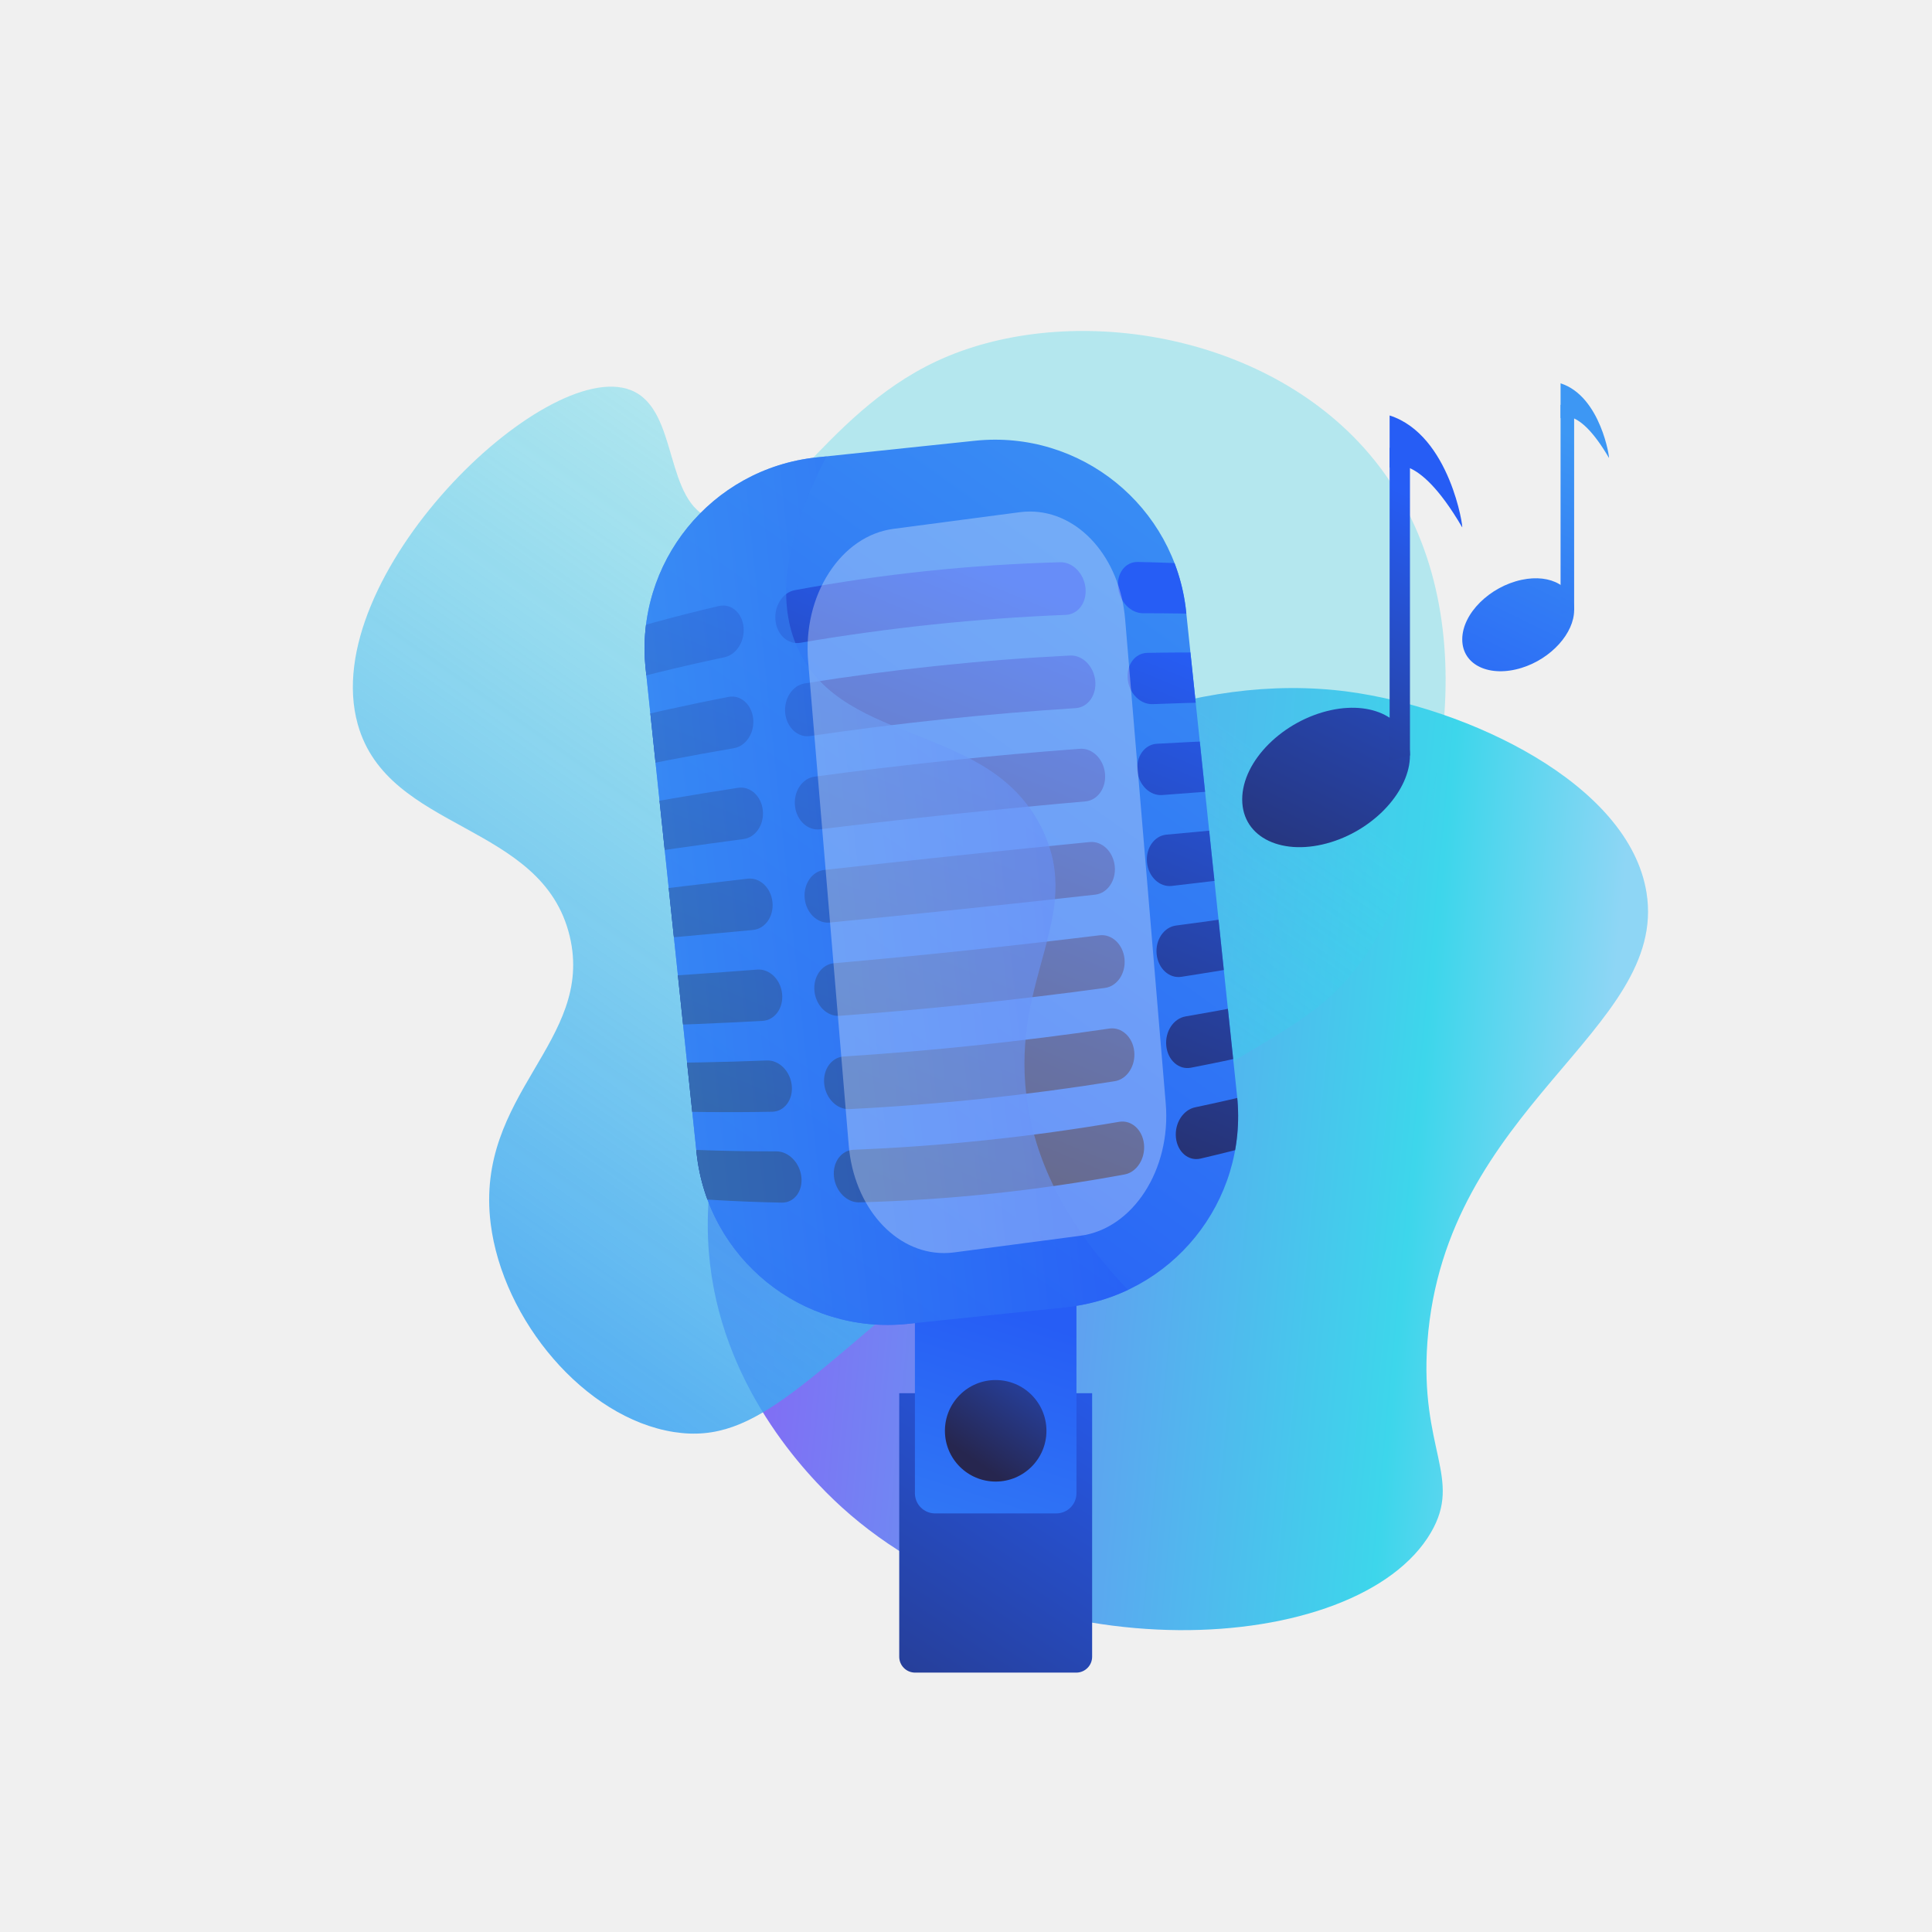
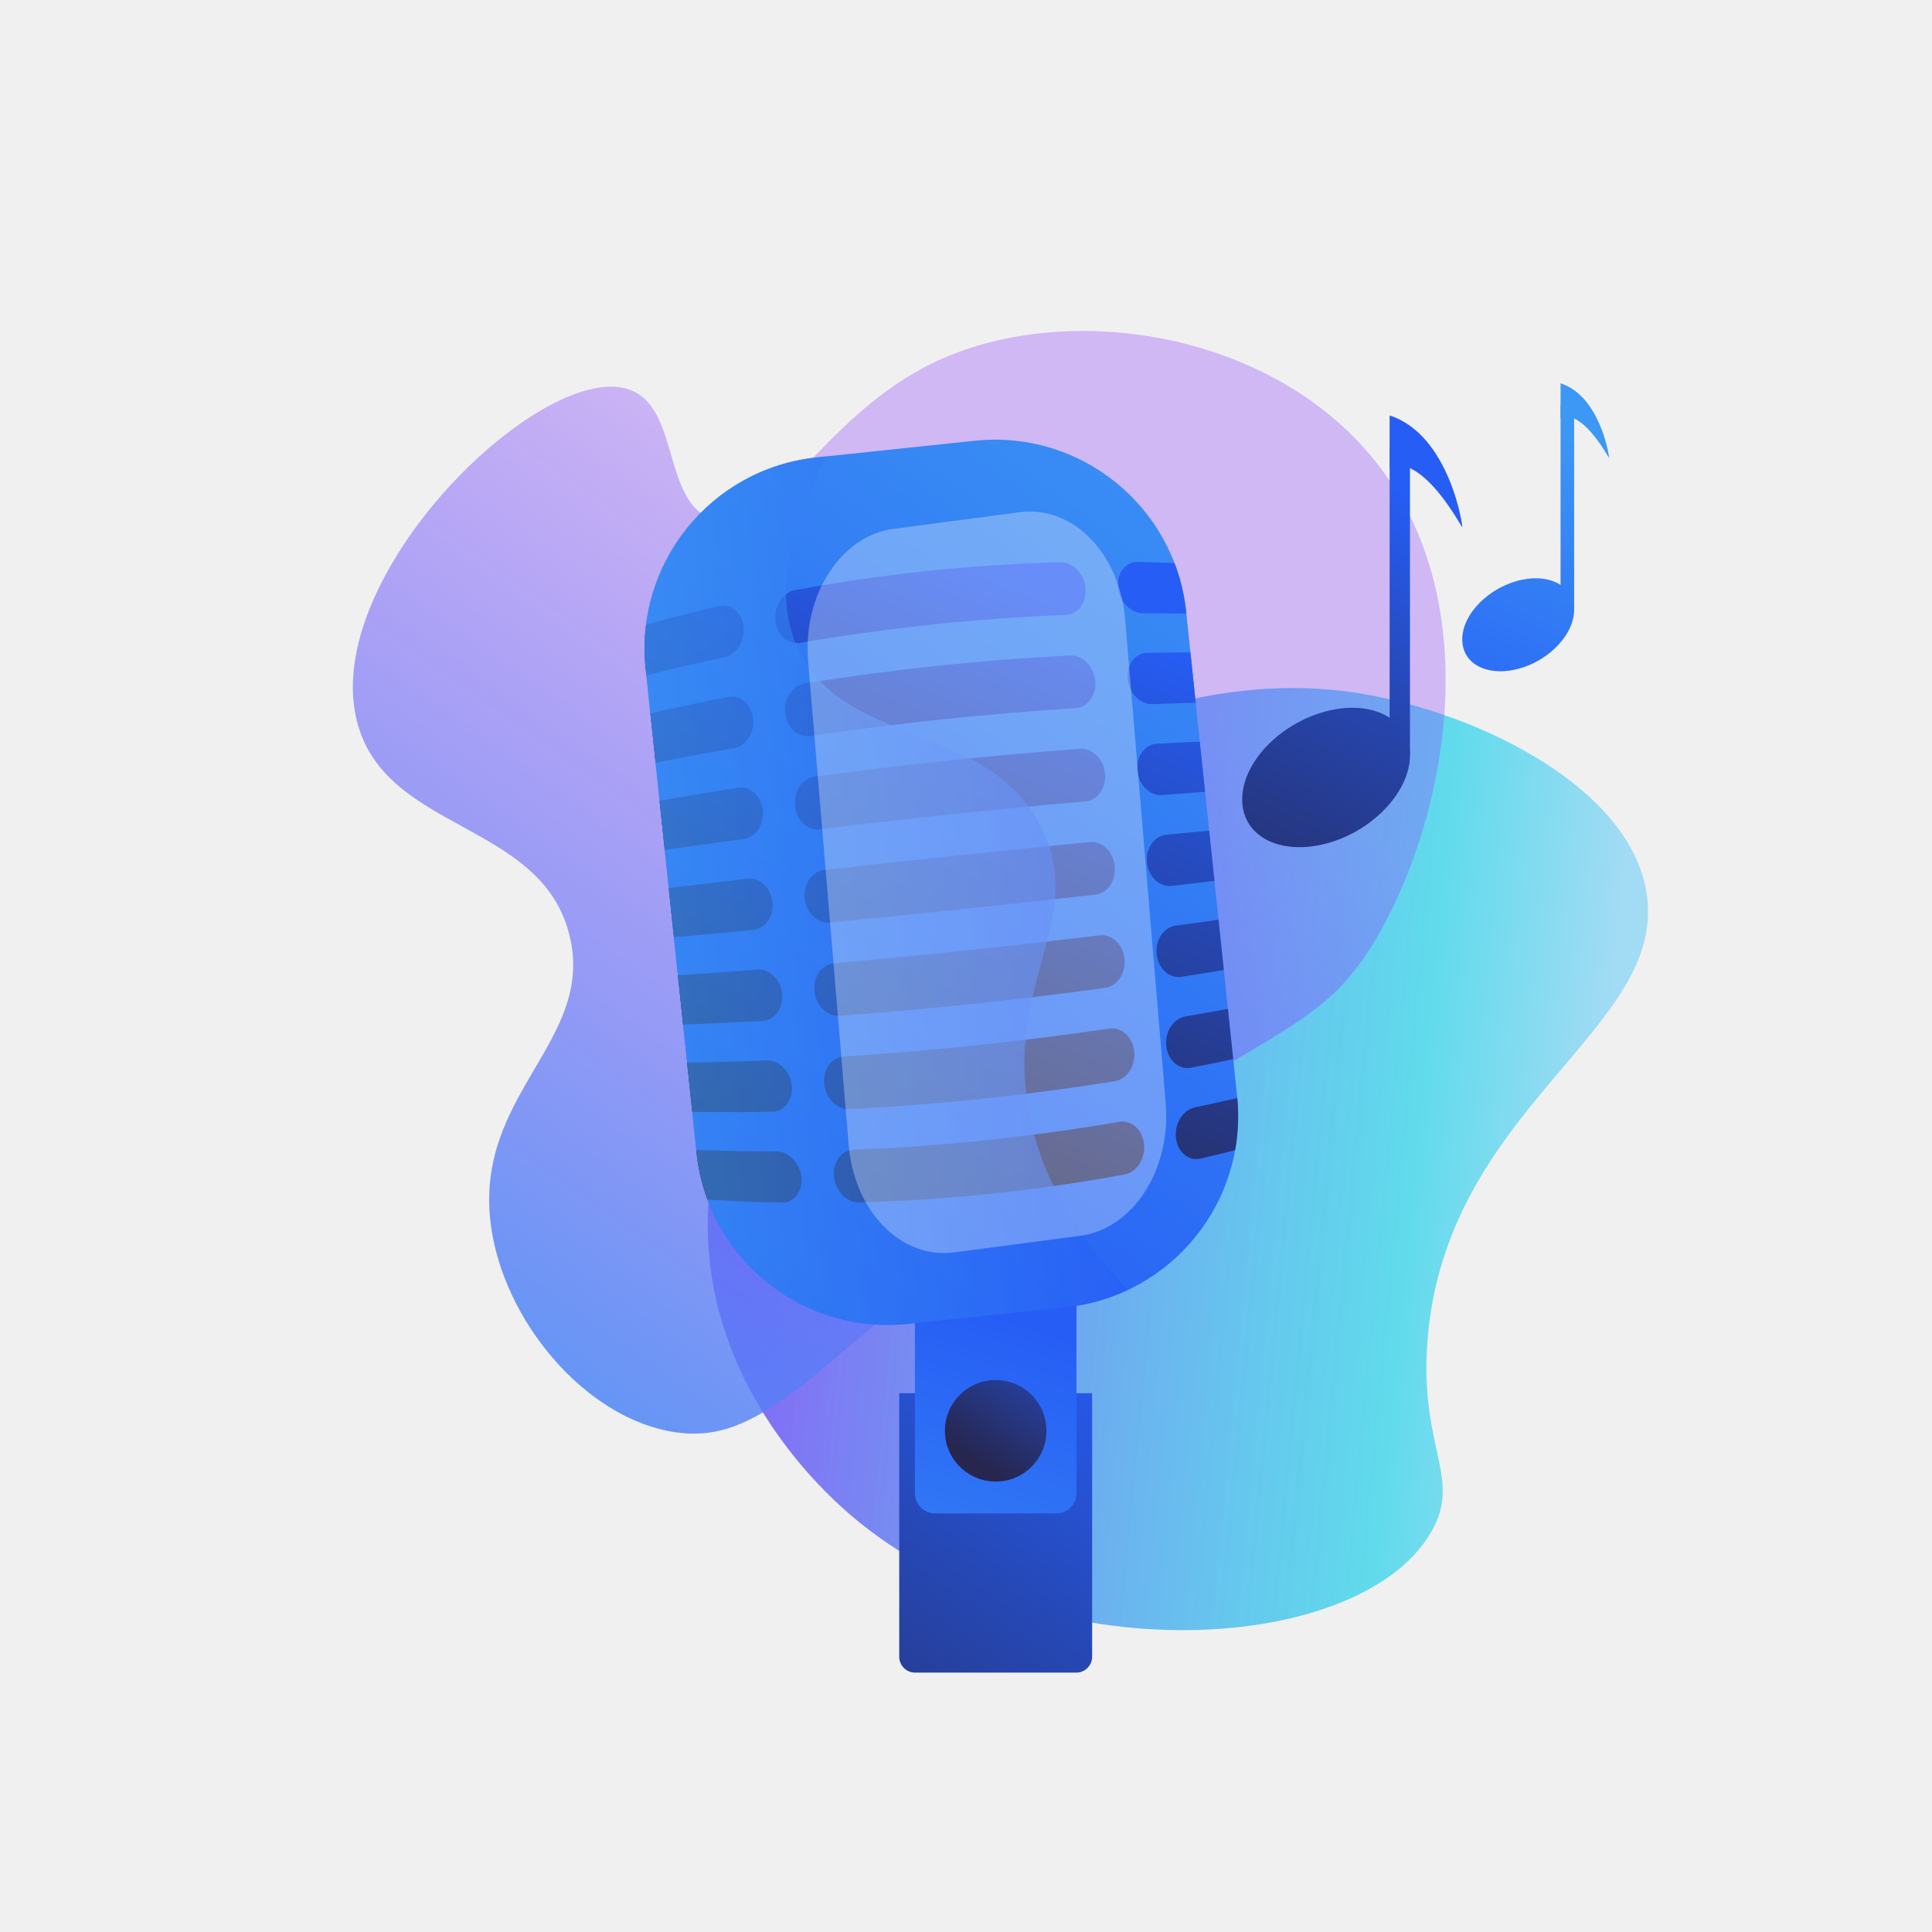
<svg xmlns="http://www.w3.org/2000/svg" xmlns:xlink="http://www.w3.org/1999/xlink" version="1.1" x="0px" y="0px" viewBox="0 0 3710 3710" style="enable-background:new 0 0 3710 3710;" xml:space="preserve">
  <g id="Background">
    <g>
      <g>
        <rect style="fill:transparent;" width="3710" height="3710" />
      </g>
    </g>
  </g>
  <g id="Illustration">
    <g>
      <path style="fill:transparent;" d="M2924.951,2863.078c-73.35,75.607-138.98,120.051-189.23,153.603    c-490.073,327.226-1050.28,232.912-1223.482,200.675c-279.44-52.01-515.327-88.7-717.995-271.803    c-460.524-416.065-438.125-1284.008-86.229-1821.66c41.725-63.75,393.089-584.58,954.508-657.969    c13.731-1.795,23.977-2.817,32.951-3.767c86.85-9.195,625.044-57.728,1063.888,309.936    c62.818,52.629,163.911,147.558,257.657,292.341C3359.796,1593.826,3360.881,2413.737,2924.951,2863.078z" />
      <linearGradient id="SVGID_1_" gradientUnits="userSpaceOnUse" x1="3061.587" y1="2291.532" x2="1467.894" y2="2139.752">
-         <stop offset="0" style="stop-color:#8ED6F5" />
-         <stop offset="0.218" style="stop-color:#3DD6EB" />
+         <stop offset="0" style="stop-color:#8ED6F5CC" />
+         <stop offset="0.218" style="stop-color:#3DD6EBCC" />
        <stop offset="1" style="stop-color:#836AF5" />
      </linearGradient>
      <path style="fill:url(#SVGID_1_);" d="M2589.243,1328.262c226.442,30.377,539.211,175.097,572.625,386.35    c41.757,263.997-387.719,410.84-420.845,862.388c-15.087,205.655,67.68,261.304,6.899,365.652    c-140.348,240.946-774.674,275.629-1131.453-48.294c-69.572-63.166-234.894-236.481-255.267-489.836    C1316.325,1846.417,2002.942,1249.611,2589.243,1328.262z" />
      <linearGradient id="SVGID_00000090273150754966514990000006216435175200340381_" gradientUnits="userSpaceOnUse" x1="1936.226" y1="1103.586" x2="646.094" y2="2931.847">
-         <stop offset="0" style="stop-color:#3DD6EB55" />
+         <stop offset="0" style="stop-color:#8e48fd55" />
        <stop offset="0.996" style="stop-color:#3D97F4" />
      </linearGradient>
      <path style="fill:url(#SVGID_00000090273150754966514990000006216435175200340381_);" d="M1211.313,749.171    c-165.174-64.951-603.178,359.449-524.332,641.616c58.101,207.928,354.574,187.286,407.047,407.047    c48.282,202.205-182.983,302.32-151.78,551.928c23.126,184.994,180.569,373.295,351.854,400.148    c162.29,25.443,253.917-107.078,586.424-372.552c533.833-426.213,645.312-362.197,772.699-593.323    c130.64-237.027,207.108-655.816-34.495-924.48c-205.319-228.315-578.453-279.382-820.993-165.578    c-223.279,104.767-313.802,338.901-427.744,303.56C1272.662,967.351,1305.512,786.213,1211.313,749.171z" />
      <g>
        <linearGradient id="SVGID_00000016075875311469563790000007172941292925191073_" gradientUnits="userSpaceOnUse" x1="2151.257" y1="2572.22" x2="1383.04" y2="3730.642">
          <stop offset="0" style="stop-color:#265DF5" />
          <stop offset="0.996" style="stop-color:#26264F" />
        </linearGradient>
        <path style="fill:url(#SVGID_00000016075875311469563790000007172941292925191073_);" d="M2066.727,3211.906h-309.458     c-16.833,0-30.479-13.646-30.479-30.479v-506.035h370.415v506.035C2097.205,3198.26,2083.56,3211.906,2066.727,3211.906z" />
        <linearGradient id="SVGID_00000140708327009428128170000000377108004335866521_" gradientUnits="userSpaceOnUse" x1="1661.837" y1="3436.193" x2="1954.97" y2="2525.612">
          <stop offset="0.004" style="stop-color:#3D97F4" />
          <stop offset="1" style="stop-color:#265DF5" />
        </linearGradient>
        <path style="fill:url(#SVGID_00000140708327009428128170000000377108004335866521_);" d="M2028.411,2906.167h-232.825     c-21.373,0-38.699-17.326-38.699-38.699v-422.849h310.224v422.849C2067.11,2888.841,2049.784,2906.167,2028.411,2906.167z" />
        <g>
          <defs>
            <path id="SVGID_00000163793113037817094900000012802593074030639496_" d="M1872.068,846.359l-303.734,31.94       c-202.736,21.319-349.803,202.952-328.484,405.688l97.768,929.729c21.319,202.736,202.951,349.803,405.688,328.484       l303.734-31.94c202.736-21.319,349.803-202.951,328.484-405.688l-97.768-929.729       C2256.436,972.108,2074.804,825.04,1872.068,846.359z" />
          </defs>
          <linearGradient id="SVGID_00000113346966742642774160000013001132415702058682_" gradientUnits="userSpaceOnUse" x1="2513.118" y1="712.21" x2="1339.648" y2="2345.861">
            <stop offset="0.004" style="stop-color:#3D97F4" />
            <stop offset="1" style="stop-color:#265DF5" />
          </linearGradient>
          <use xlink:href="#SVGID_00000163793113037817094900000012802593074030639496_" style="overflow:visible;fill:url(#SVGID_00000113346966742642774160000013001132415702058682_);" />
          <clipPath id="SVGID_00000041271307409527054470000016411208372517166211_">
            <use xlink:href="#SVGID_00000163793113037817094900000012802593074030639496_" style="overflow:visible;" />
          </clipPath>
          <g style="clip-path:url(#SVGID_00000041271307409527054470000016411208372517166211_);">
            <g>
              <linearGradient id="SVGID_00000041974655454070964990000007705183551113418134_" gradientUnits="userSpaceOnUse" x1="1628.599" y1="1528.865" x2="1012.907" y2="2453.863" gradientTransform="matrix(1.2188 -0.1282 0.1046 0.9945 213.6024 -33.0601)">
                <stop offset="0" style="stop-color:#265DF5" />
                <stop offset="0.996" style="stop-color:#26264F" />
              </linearGradient>
              <path style="fill:url(#SVGID_00000041974655454070964990000007705183551113418134_);" d="M2693.731,1129.807        c-167.538-30.56-337.949-47.359-508.838-50.653c-23.782-0.507-40.731,21.648-37.838,49.115l0,0        c2.887,27.473,24.475,49.424,48.191,49.341c170.515-0.322,340.302,10.577,506.977,32.946        c23.173,2.997,40.053-11.832,37.786-33.441l0,0C2737.739,1155.515,2717.063,1134.156,2693.731,1129.807z" />
              <linearGradient id="SVGID_00000059295550573720240110000011259478976334743713_" gradientUnits="userSpaceOnUse" x1="1701.817" y1="1577.608" x2="1086.121" y2="2502.612" gradientTransform="matrix(1.2188 -0.1282 0.1046 0.9945 213.6024 -33.0601)">
                <stop offset="0" style="stop-color:#265DF5" />
                <stop offset="0.996" style="stop-color:#26264F" />
              </linearGradient>
              <path style="fill:url(#SVGID_00000059295550573720240110000011259478976334743713_);" d="M2708.784,1272.953        c-166.011-16.04-335.322-22.377-505.538-19.264c-23.688,0.385-40.57,23.181-37.677,50.643l0,0        c2.888,27.48,24.408,48.789,48.03,47.813c169.841-6.728,338.528-6.293,503.676,1.557c22.96,0.976,39.659-15.576,37.392-37.184        l0,0C2752.398,1294.917,2731.905,1275.292,2708.784,1272.953z" />
              <linearGradient id="SVGID_00000084489614820424732200000007126594226517608855_" gradientUnits="userSpaceOnUse" x1="1775.047" y1="1626.359" x2="1159.349" y2="2551.368" gradientTransform="matrix(1.2188 -0.1282 0.1046 0.9945 213.6024 -33.0601)">
                <stop offset="0" style="stop-color:#265DF5" />
                <stop offset="0.996" style="stop-color:#26264F" />
              </linearGradient>
              <path style="fill:url(#SVGID_00000084489614820424732200000007126594226517608855_);" d="M2723.836,1416.1        c-164.484-1.523-332.695,2.603-502.237,12.126c-23.594,1.28-40.41,24.705-37.516,52.172l0,0        c2.887,27.472,24.341,48.149,47.869,46.285c169.167-13.138,336.754-23.166,500.375-29.833        c22.748-1.04,39.266-19.319,36.999-40.927l0,0C2767.057,1434.319,2746.745,1416.418,2723.836,1416.1z" />
              <linearGradient id="SVGID_00000136380949421134917340000016146315743418218422_" gradientUnits="userSpaceOnUse" x1="1848.294" y1="1675.119" x2="1232.593" y2="2600.13" gradientTransform="matrix(1.2188 -0.1282 0.1046 0.9945 213.6024 -33.0601)">
                <stop offset="0" style="stop-color:#265DF5" />
                <stop offset="0.996" style="stop-color:#26264F" />
              </linearGradient>
              <path style="fill:url(#SVGID_00000136380949421134917340000016146315743418218422_);" d="M2738.889,1559.246        c-162.957,12.996-330.068,27.587-498.936,43.516c-23.5,2.172-40.25,26.231-37.356,53.7l0,0        c2.887,27.466,24.275,47.519,47.709,44.755c168.493-19.546,334.98-40.038,497.074-61.222        c22.537-3.052,38.872-23.067,36.605-44.67l0,0C2781.716,1573.721,2761.586,1557.546,2738.889,1559.246z" />
              <linearGradient id="SVGID_00000129204563456195461270000015573315149397907590_" gradientUnits="userSpaceOnUse" x1="1921.558" y1="1723.891" x2="1305.855" y2="2648.905" gradientTransform="matrix(1.2188 -0.1282 0.1046 0.9945 213.6024 -33.0601)">
                <stop offset="0" style="stop-color:#265DF5" />
                <stop offset="0.996" style="stop-color:#26264F" />
              </linearGradient>
              <path style="fill:url(#SVGID_00000129204563456195461270000015573315149397907590_);" d="M2753.942,1702.393        c-161.43,27.514-327.441,52.568-495.635,74.905c-23.406,3.065-40.088,27.764-37.195,55.229l0,0        c2.887,27.466,24.208,46.883,47.548,43.227c167.819-25.952,333.206-56.908,493.773-92.612        c22.324-5.076,38.478-26.813,36.211-48.413l0,0C2796.375,1713.12,2776.427,1698.678,2753.942,1702.393z" />
              <linearGradient id="SVGID_00000062155545554789750400000007113009515109700490_" gradientUnits="userSpaceOnUse" x1="1994.843" y1="1772.675" x2="1379.138" y2="2697.693" gradientTransform="matrix(1.2188 -0.1282 0.1046 0.9945 213.6024 -33.0601)">
                <stop offset="0" style="stop-color:#265DF5" />
                <stop offset="0.996" style="stop-color:#26264F" />
              </linearGradient>
              <path style="fill:url(#SVGID_00000062155545554789750400000007113009515109700490_);" d="M2768.995,1845.539        c-159.904,42.032-324.814,77.548-492.334,106.295c-23.312,3.959-39.928,29.286-37.034,56.757l0,0        c2.886,27.46,24.141,46.248,47.387,41.698c167.145-32.361,331.432-73.779,490.472-124.001        c22.112-7.093,38.084-30.555,35.818-52.156l0,0C2811.034,1852.524,2791.267,1839.806,2768.995,1845.539z" />
              <linearGradient id="SVGID_00000091017063231654483720000001406940197739107207_" gradientUnits="userSpaceOnUse" x1="2068.153" y1="1821.476" x2="1452.447" y2="2746.496" gradientTransform="matrix(1.2188 -0.1282 0.1046 0.9945 213.6024 -33.0601)">
                <stop offset="0" style="stop-color:#265DF5" />
                <stop offset="0.996" style="stop-color:#26264F" />
              </linearGradient>
              <path style="fill:url(#SVGID_00000091017063231654483720000001406940197739107207_);" d="M2784.048,1988.685        c-158.377,56.552-322.188,102.53-489.033,137.684c-23.218,4.855-39.767,30.815-36.873,58.286l0,0        c2.886,27.462,24.074,45.611,47.226,40.169c166.471-38.769,329.657-90.65,487.171-155.392        c21.9-9.112,37.691-34.295,35.425-55.898l0,0C2825.693,1991.928,2806.108,1980.929,2784.048,1988.685z" />
            </g>
            <g>
              <linearGradient id="SVGID_00000026154414026994169320000000241687973149274268_" gradientUnits="userSpaceOnUse" x1="1231.836" y1="1264.768" x2="616.135" y2="2189.78" gradientTransform="matrix(1.2188 -0.1282 0.1046 0.9945 213.6024 -33.0601)">
                <stop offset="0" style="stop-color:#265DF5" />
                <stop offset="0.996" style="stop-color:#26264F" />
              </linearGradient>
              <path style="fill:url(#SVGID_00000026154414026994169320000000241687973149274268_);" d="M2036.112,1079.692        c-170.974,4.522-341.737,22.479-509.911,53.62c-23.395,4.358-39.939,30.638-37.029,58.324l0,0        c2.914,27.693,24.218,46.681,47.652,42.701c168.415-28.854,339.178-46.811,509.911-53.62        c23.753-0.984,40.634-23.989,37.729-51.68l0,0C2081.551,1101.349,2059.917,1079.084,2036.112,1079.692z" />
              <linearGradient id="SVGID_00000007407361372325696500000013043719154533332908_" gradientUnits="userSpaceOnUse" x1="1314.532" y1="1319.819" x2="698.83" y2="2244.834" gradientTransform="matrix(1.2188 -0.1282 0.1046 0.9945 213.6024 -33.0601)">
                <stop offset="0" style="stop-color:#265DF5" />
                <stop offset="0.996" style="stop-color:#26264F" />
              </linearGradient>
              <path style="fill:url(#SVGID_00000007407361372325696500000013043719154533332908_);" d="M2054.944,1258.78        c-170.547,8.578-341.311,26.535-509.911,53.62c-23.453,3.802-40.056,29.525-37.145,57.217l0,0        c2.914,27.691,24.275,47.224,47.769,43.808c168.841-24.799,339.605-42.756,509.911-53.62        c23.695-1.542,40.517-25.102,37.613-52.788l0,0C2100.266,1279.321,2078.69,1257.615,2054.944,1258.78z" />
              <linearGradient id="SVGID_00000102520111529304823680000017544724049555058068_" gradientUnits="userSpaceOnUse" x1="1397.228" y1="1374.871" x2="781.527" y2="2299.883" gradientTransform="matrix(1.2188 -0.1282 0.1046 0.9945 213.6024 -33.0601)">
                <stop offset="0" style="stop-color:#265DF5" />
                <stop offset="0.996" style="stop-color:#26264F" />
              </linearGradient>
              <path style="fill:url(#SVGID_00000102520111529304823680000017544724049555058068_);" d="M2073.777,1437.869        c-170.121,12.633-340.884,30.59-509.911,53.62c-23.513,3.235-40.171,28.424-37.262,56.109l0,0        c2.914,27.695,24.332,47.767,47.885,44.916c169.268-20.743,340.031-38.7,509.911-53.62        c23.635-2.106,40.401-26.209,37.497-53.895l0,0C2118.983,1457.308,2097.464,1436.14,2073.777,1437.869z" />
              <linearGradient id="SVGID_00000024715912209052712970000008911787418462769838_" gradientUnits="userSpaceOnUse" x1="1479.924" y1="1429.922" x2="864.223" y2="2354.934" gradientTransform="matrix(1.2188 -0.1282 0.1046 0.9945 213.6024 -33.0601)">
                <stop offset="0" style="stop-color:#265DF5" />
                <stop offset="0.996" style="stop-color:#26264F" />
              </linearGradient>
              <path style="fill:url(#SVGID_00000024715912209052712970000008911787418462769838_);" d="M2092.609,1616.958        c-169.694,16.688-340.458,34.645-509.911,53.62c-23.572,2.676-40.289,27.31-37.378,55.002c0-0.001,0-0.001,0,0        c2.913,27.684,24.389,48.313,48.001,46.021c169.694-16.689,340.458-34.645,509.912-53.62        c23.575-2.675,40.285-27.305,37.38-55.001c0-0.001,0-0.001,0,0C2137.699,1635.292,2116.237,1614.662,2092.609,1616.958z" />
              <linearGradient id="SVGID_00000129928411707272782330000009643978547971747763_" gradientUnits="userSpaceOnUse" x1="1562.618" y1="1484.973" x2="946.916" y2="2409.987" gradientTransform="matrix(1.2188 -0.1282 0.1046 0.9945 213.6024 -33.0601)">
                <stop offset="0" style="stop-color:#265DF5" />
                <stop offset="0.996" style="stop-color:#26264F" />
              </linearGradient>
              <path style="fill:url(#SVGID_00000129928411707272782330000009643978547971747763_);" d="M2111.441,1796.046        c-169.268,20.745-340.031,38.702-509.911,53.621c-23.631,2.112-40.405,26.2-37.495,53.895l0,0        c2.913,27.681,24.447,48.859,48.118,47.129c170.12-12.633,340.884-30.589,509.911-53.62        c23.516-3.237,40.168-28.419,37.263-56.108l0,0C2156.414,1813.268,2135.01,1793.193,2111.441,1796.046z" />
              <linearGradient id="SVGID_00000078755570615209194550000016068131122039352251_" gradientUnits="userSpaceOnUse" x1="1645.314" y1="1540.024" x2="1029.612" y2="2465.037" gradientTransform="matrix(1.2188 -0.1282 0.1046 0.9945 213.6024 -33.0601)">
                <stop offset="0" style="stop-color:#265DF5" />
                <stop offset="0.996" style="stop-color:#26264F" />
              </linearGradient>
              <path style="fill:url(#SVGID_00000078755570615209194550000016068131122039352251_);" d="M2130.274,1975.135        c-168.841,24.797-339.605,42.755-509.911,53.62c-23.69,1.548-40.521,25.098-37.611,52.787l0,0        c2.913,27.688,24.504,49.408,48.234,48.237c170.547-8.577,341.311-26.534,509.911-53.621        c23.457-3.802,40.051-29.531,37.147-57.216l0,0C2175.131,1991.25,2153.783,1971.713,2130.274,1975.135z" />
              <linearGradient id="SVGID_00000021087842358210752110000011789249019977237936_" gradientUnits="userSpaceOnUse" x1="1728.01" y1="1595.076" x2="1112.309" y2="2520.088" gradientTransform="matrix(1.2188 -0.1282 0.1046 0.9945 213.6024 -33.0601)">
                <stop offset="0" style="stop-color:#265DF5" />
                <stop offset="0.996" style="stop-color:#26264F" />
              </linearGradient>
              <path style="fill:url(#SVGID_00000021087842358210752110000011789249019977237936_);" d="M2149.106,2154.224        c-168.415,28.853-339.178,46.812-509.911,53.621c-23.749,0.986-40.638,23.986-37.728,51.679l0,0        c2.913,27.684,24.561,49.945,48.351,49.344c170.973-4.523,341.737-22.48,509.911-53.621        c23.398-4.36,39.935-30.637,37.031-58.322l0,0C2193.846,2169.231,2172.557,2150.247,2149.106,2154.224z" />
            </g>
            <g>
              <linearGradient id="SVGID_00000045596269168602120130000002916277293777112498_" gradientUnits="userSpaceOnUse" x1="891.694" y1="1038.359" x2="275.987" y2="1963.38" gradientTransform="matrix(1.2188 -0.1282 0.1046 0.9945 213.6024 -33.0601)">
                <stop offset="0" style="stop-color:#265DF5" />
                <stop offset="0.996" style="stop-color:#26264F" />
              </linearGradient>
              <path style="fill:url(#SVGID_00000045596269168602120130000002916277293777112498_);" d="M1380.564,1163.734        c-166.47,38.769-329.652,90.65-487.171,155.391c-21.911,9.107-37.704,34.304-35.426,55.9l0,0        c2.267,21.605,21.87,32.604,43.918,24.849c158.381-56.552,322.184-102.53,489.034-137.683        c23.216-4.858,39.752-30.812,36.871-58.286l0,0C1424.909,1176.438,1403.711,1158.293,1380.564,1163.734z" />
              <linearGradient id="SVGID_00000072259733215960910760000005666573287634681771_" gradientUnits="userSpaceOnUse" x1="965.004" y1="1087.16" x2="349.298" y2="2012.179" gradientTransform="matrix(1.2188 -0.1282 0.1046 0.9945 213.6024 -33.0601)">
                <stop offset="0" style="stop-color:#265DF5" />
                <stop offset="0.996" style="stop-color:#26264F" />
              </linearGradient>
              <path style="fill:url(#SVGID_00000072259733215960910760000005666573287634681771_);" d="M1398.917,1338.27        c-167.144,32.363-331.426,73.779-490.472,124.002c-22.122,7.095-38.098,30.557-35.82,52.156l0,0        c2.267,21.605,22.051,34.326,44.311,28.593c159.907-42.033,324.811-77.548,492.334-106.294        c23.311-3.956,39.912-29.288,37.032-56.757l0,0C1443.423,1352.501,1422.158,1333.717,1398.917,1338.27z" />
              <linearGradient id="SVGID_00000088123758370799949360000007435618415409852339_" gradientUnits="userSpaceOnUse" x1="1038.287" y1="1135.948" x2="422.585" y2="2060.961" gradientTransform="matrix(1.2188 -0.1282 0.1046 0.9945 213.6024 -33.0601)">
                <stop offset="0" style="stop-color:#265DF5" />
                <stop offset="0.996" style="stop-color:#26264F" />
              </linearGradient>
              <path style="fill:url(#SVGID_00000088123758370799949360000007435618415409852339_);" d="M1417.271,1512.806        c-167.817,25.953-333.2,56.906-493.773,92.612c-22.334,5.078-38.492,26.812-36.213,48.414l0,0        c2.267,21.605,22.233,36.051,44.705,32.336c161.434-27.515,327.438-52.566,495.635-74.905        c23.405-3.063,40.072-27.762,37.193-55.229c0.002,0,0.002,0,0,0C1461.938,1528.566,1440.607,1509.154,1417.271,1512.806z" />
              <linearGradient id="SVGID_00000180348274686742968770000012987441679546603150_" gradientUnits="userSpaceOnUse" x1="1111.549" y1="1184.723" x2="495.848" y2="2109.735" gradientTransform="matrix(1.2188 -0.1282 0.1046 0.9945 213.6024 -33.0601)">
                <stop offset="0" style="stop-color:#265DF5" />
                <stop offset="0.996" style="stop-color:#26264F" />
              </linearGradient>
              <path style="fill:url(#SVGID_00000180348274686742968770000012987441679546603150_);" d="M1435.625,1687.343        c-168.491,19.546-334.975,40.035-497.074,61.221c-22.547,3.056-38.886,23.07-36.607,44.671l0,0        c2.267,21.606,22.414,37.776,45.098,36.079c162.961-12.997,330.065-27.586,498.936-43.516        c23.498-2.174,40.234-26.227,37.354-53.699c0.001-0.001,0.001-0.001,0,0        C1480.452,1704.632,1459.054,1684.582,1435.625,1687.343z" />
              <linearGradient id="SVGID_00000003081289591347336480000012464633436730334380_" gradientUnits="userSpaceOnUse" x1="1184.793" y1="1233.486" x2="569.094" y2="2158.495" gradientTransform="matrix(1.2188 -0.1282 0.1046 0.9945 213.6024 -33.0601)">
                <stop offset="0" style="stop-color:#265DF5" />
                <stop offset="0.996" style="stop-color:#26264F" />
              </linearGradient>
              <path style="fill:url(#SVGID_00000003081289591347336480000012464633436730334380_);" d="M1453.979,1861.878        c-169.165,13.138-336.749,23.164-500.375,29.833c-22.759,1.041-39.28,19.32-37.001,40.927l0,0        c2.266,21.597,22.595,39.5,45.492,39.822c164.487,1.522,332.691-2.604,502.237-12.126        c23.593-1.276,40.394-24.707,37.514-52.172c0.002,0,0.002,0,0,0C1498.966,1880.691,1477.502,1860.014,1453.979,1861.878z" />
              <linearGradient id="SVGID_00000170963894126859558880000014828821390582667926_" gradientUnits="userSpaceOnUse" x1="1258.02" y1="1282.241" x2="642.325" y2="2207.245" gradientTransform="matrix(1.2188 -0.1282 0.1046 0.9945 213.6024 -33.0601)">
                <stop offset="0" style="stop-color:#265DF5" />
                <stop offset="0.996" style="stop-color:#26264F" />
              </linearGradient>
              <path style="fill:url(#SVGID_00000170963894126859558880000014828821390582667926_);" d="M1472.332,2036.415        c-169.839,6.729-338.523,6.294-503.676-1.557c-22.971-0.981-39.673,15.577-37.394,37.184l0,0        c2.266,21.599,22.777,41.23,45.886,43.565c166.014,16.041,335.318,22.377,505.538,19.263        c23.687-0.382,40.554-23.182,37.675-50.643l0,0C1517.48,2056.755,1495.949,2035.436,1472.332,2036.415z" />
              <linearGradient id="SVGID_00000026125809900053866360000002339613444613170613_" gradientUnits="userSpaceOnUse" x1="1331.234" y1="1330.992" x2="715.543" y2="2255.989" gradientTransform="matrix(1.2188 -0.1282 0.1046 0.9945 213.6024 -33.0601)">
                <stop offset="0" style="stop-color:#265DF5" />
                <stop offset="0.996" style="stop-color:#26264F" />
              </linearGradient>
              <path style="fill:url(#SVGID_00000026125809900053866360000002339613444613170613_);" d="M1490.686,2210.95        c-170.513,0.322-340.297-10.577-506.977-32.946c-23.183-2.998-40.067,11.838-37.788,33.44l0,0        c2.266,21.603,22.958,42.947,46.279,47.308c167.541,30.559,337.945,47.361,508.838,50.653        c23.78,0.505,40.715-21.649,37.836-49.115l0,0C1535.995,2232.817,1514.397,2210.867,1490.686,2210.95z" />
            </g>
          </g>
        </g>
        <g style="opacity:0.6;">
          <linearGradient id="SVGID_00000179638097906706878830000016380187578994725289_" gradientUnits="userSpaceOnUse" x1="982.776" y1="1884.553" x2="1779.114" y2="1884.553" gradientTransform="matrix(0.9945 -0.1046 0.1046 0.9945 114.2302 -22.5264)">
            <stop offset="0.004" style="stop-color:#3D97F4" />
            <stop offset="1" style="stop-color:#265DF5" />
          </linearGradient>
          <path style="fill:url(#SVGID_00000179638097906706878830000016380187578994725289_);" d="M2002.547,1594.686      c-98.282-208.32-379.087-158.944-468.668-345.257c-36.146-75.176-41.745-189.966,53.476-373.13l-19.02,2      c-202.736,21.319-349.803,202.951-328.484,405.687l97.767,929.729c21.319,202.736,202.952,349.803,405.687,328.484      l303.734-31.94c42.455-4.464,82.454-15.983,118.992-33.229c-137.691-144.172-182.921-273.168-195.096-373.443      C1943.377,1876.586,2080.671,1760.283,2002.547,1594.686z" />
        </g>
        <linearGradient id="SVGID_00000153691446072571138370000014763538330858239405_" gradientUnits="userSpaceOnUse" x1="2094.478" y1="2483.441" x2="1871.054" y2="2806.818">
          <stop offset="0" style="stop-color:#265DF5" />
          <stop offset="0.996" style="stop-color:#26264F" />
        </linearGradient>
        <circle style="fill:url(#SVGID_00000153691446072571138370000014763538330858239405_);" cx="1911.998" cy="2747.557" r="97.482" />
        <path style="opacity:0.3;fill:#FFFFFF;" d="M1812.734,2406.27c-94.398-0.01-173.044-88.994-182.937-206.985l-77.957-929.73     c-5.149-61.398,9.076-121.635,40.053-169.616c30.978-47.979,75-77.958,123.958-84.415l242.19-31.94     c6.527-0.861,13.132-1.297,19.632-1.297c94.392,0,173.033,88.984,182.927,206.986l77.957,929.728     c10.628,126.746-62.948,240.704-164.012,254.032l-242.188,31.939c-6.527,0.861-13.125,1.297-19.608,1.297     C1812.743,2406.27,1812.737,2406.27,1812.734,2406.27z" />
      </g>
      <g>
        <linearGradient id="SVGID_00000055701709083278787990000017958919321229548972_" gradientUnits="userSpaceOnUse" x1="2828.65" y1="916.873" x2="2325.481" y2="1943.428">
          <stop offset="0" style="stop-color:#265DF5" />
          <stop offset="0.996" style="stop-color:#26264F" />
        </linearGradient>
        <path style="fill:url(#SVGID_00000055701709083278787990000017958919321229548972_);" d="M2707.539,1450.711     c0,66.002-65.54,139.824-151.296,166.407c-91.707,28.428-170.857-7.46-170.857-81.995c0-74.536,79.15-151.902,170.857-171.533     C2641.999,1345.233,2707.539,1384.709,2707.539,1450.711z" />
        <linearGradient id="SVGID_00000141424529472114816170000016389172198746750351_" gradientUnits="userSpaceOnUse" x1="2773.817" y1="980.23" x2="2357.821" y2="1828.937">
          <stop offset="0" style="stop-color:#265DF5" />
          <stop offset="0.996" style="stop-color:#26264F" />
        </linearGradient>
        <polygon style="fill:url(#SVGID_00000141424529472114816170000016389172198746750351_);" points="2707.539,1450.711      2668.486,1460.944 2668.486,859.86 2707.539,858.902    " />
        <linearGradient id="SVGID_00000068662504355951704170000009899054387757243326_" gradientUnits="userSpaceOnUse" x1="2716.03" y1="950.358" x2="2303.815" y2="1791.352">
          <stop offset="0" style="stop-color:#265DF5" />
          <stop offset="0.996" style="stop-color:#26264F" />
        </linearGradient>
        <path style="fill:url(#SVGID_00000068662504355951704170000009899054387757243326_);" d="M2807.723,1012.447     c2.947,5.037-22.64-177.333-139.237-214.626V898.35C2668.486,898.35,2717.74,858.652,2807.723,1012.447z" />
      </g>
      <g>
        <linearGradient id="SVGID_00000047740223466000549120000008068573828935144856_" gradientUnits="userSpaceOnUse" x1="3103.581" y1="815.493" x2="2767.99" y2="1500.16">
          <stop offset="0.004" style="stop-color:#3D97F4" />
          <stop offset="1" style="stop-color:#265DF5" />
        </linearGradient>
        <path style="fill:url(#SVGID_00000047740223466000549120000008068573828935144856_);" d="M3022.806,1171.539     c0,44.021-43.712,93.257-100.908,110.987c-61.165,18.96-113.954-4.975-113.954-54.688c0-49.712,52.789-101.312,113.954-114.405     C2979.094,1101.19,3022.806,1127.519,3022.806,1171.539z" />
        <linearGradient id="SVGID_00000044159456764249788470000000240708804271616940_" gradientUnits="userSpaceOnUse" x1="3067.01" y1="857.749" x2="2789.559" y2="1423.799">
          <stop offset="0.004" style="stop-color:#3D97F4" />
          <stop offset="1" style="stop-color:#265DF5" />
        </linearGradient>
        <polygon style="fill:url(#SVGID_00000044159456764249788470000000240708804271616940_);" points="3022.806,1171.539      2996.759,1178.364 2996.759,777.467 3022.806,776.828    " />
        <linearGradient id="SVGID_00000120554183325069192500000016585602025883553460_" gradientUnits="userSpaceOnUse" x1="3028.469" y1="837.825" x2="2753.538" y2="1398.733">
          <stop offset="0.004" style="stop-color:#3D97F4" />
          <stop offset="1" style="stop-color:#265DF5" />
        </linearGradient>
        <path style="fill:url(#SVGID_00000120554183325069192500000016585602025883553460_);" d="M3089.624,879.236     c1.966,3.36-15.1-118.273-92.865-143.147v67.049C2996.759,803.138,3029.609,776.662,3089.624,879.236z" />
      </g>
    </g>
  </g>
</svg>
